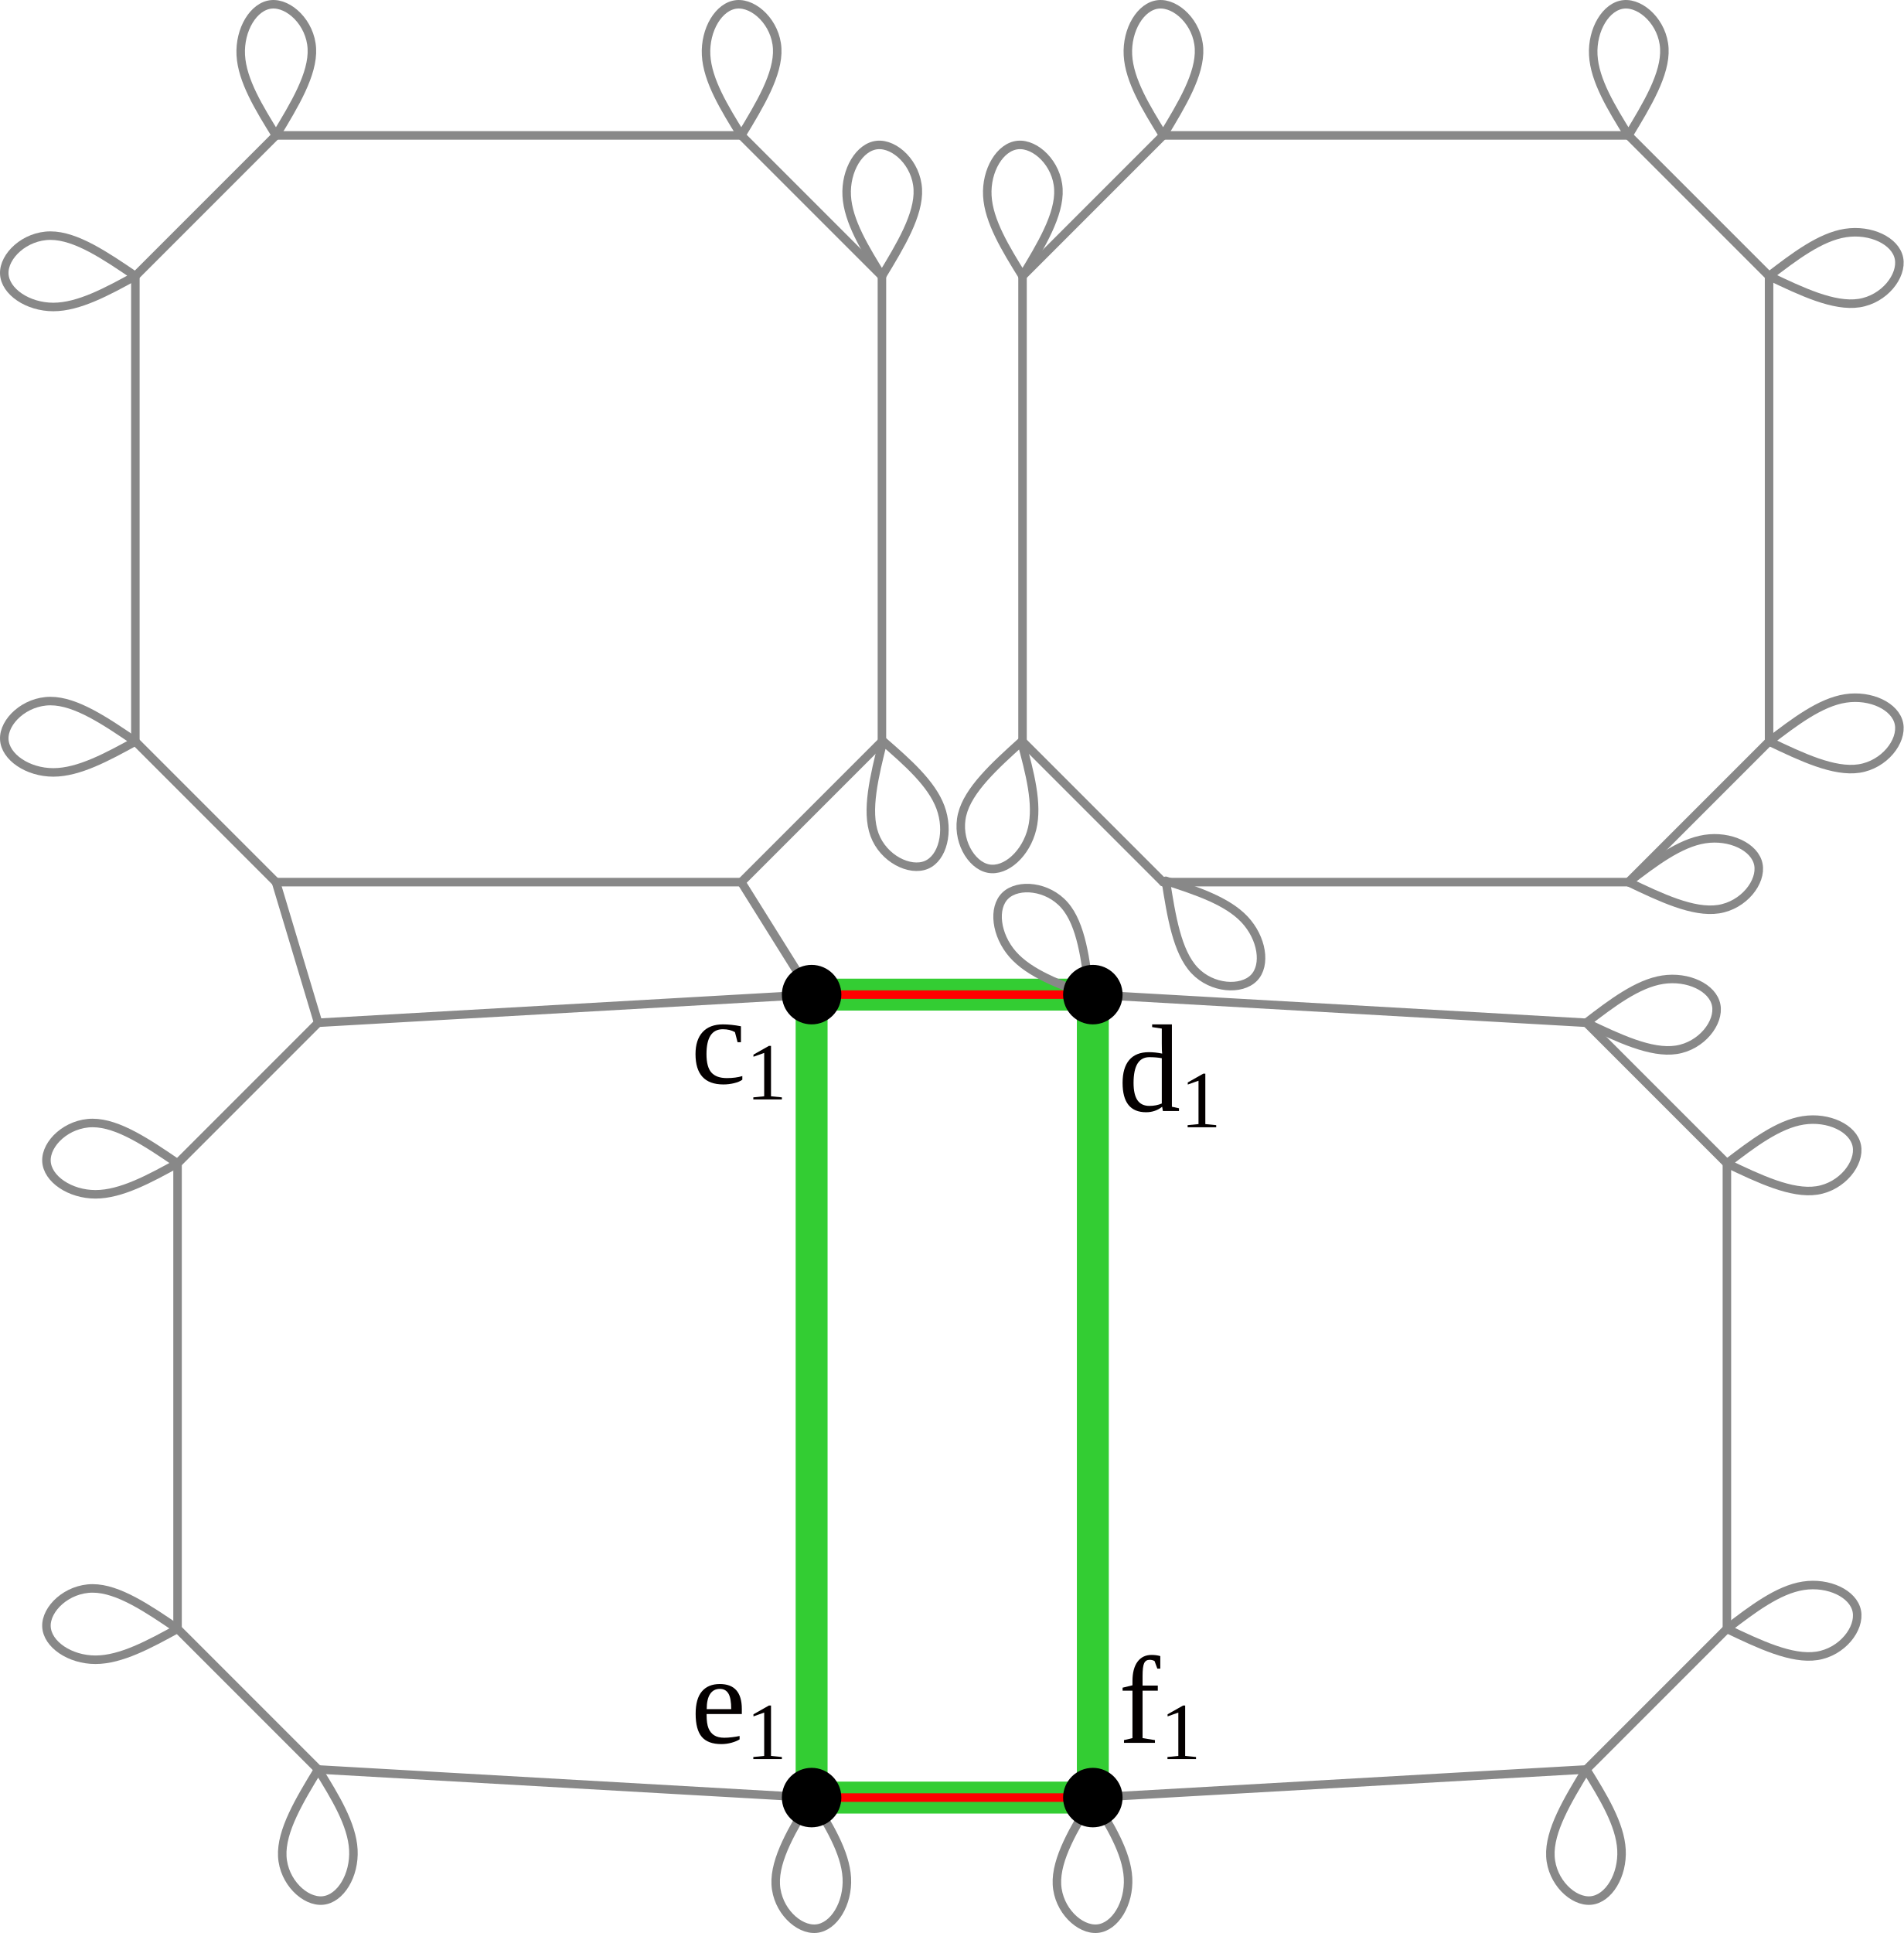
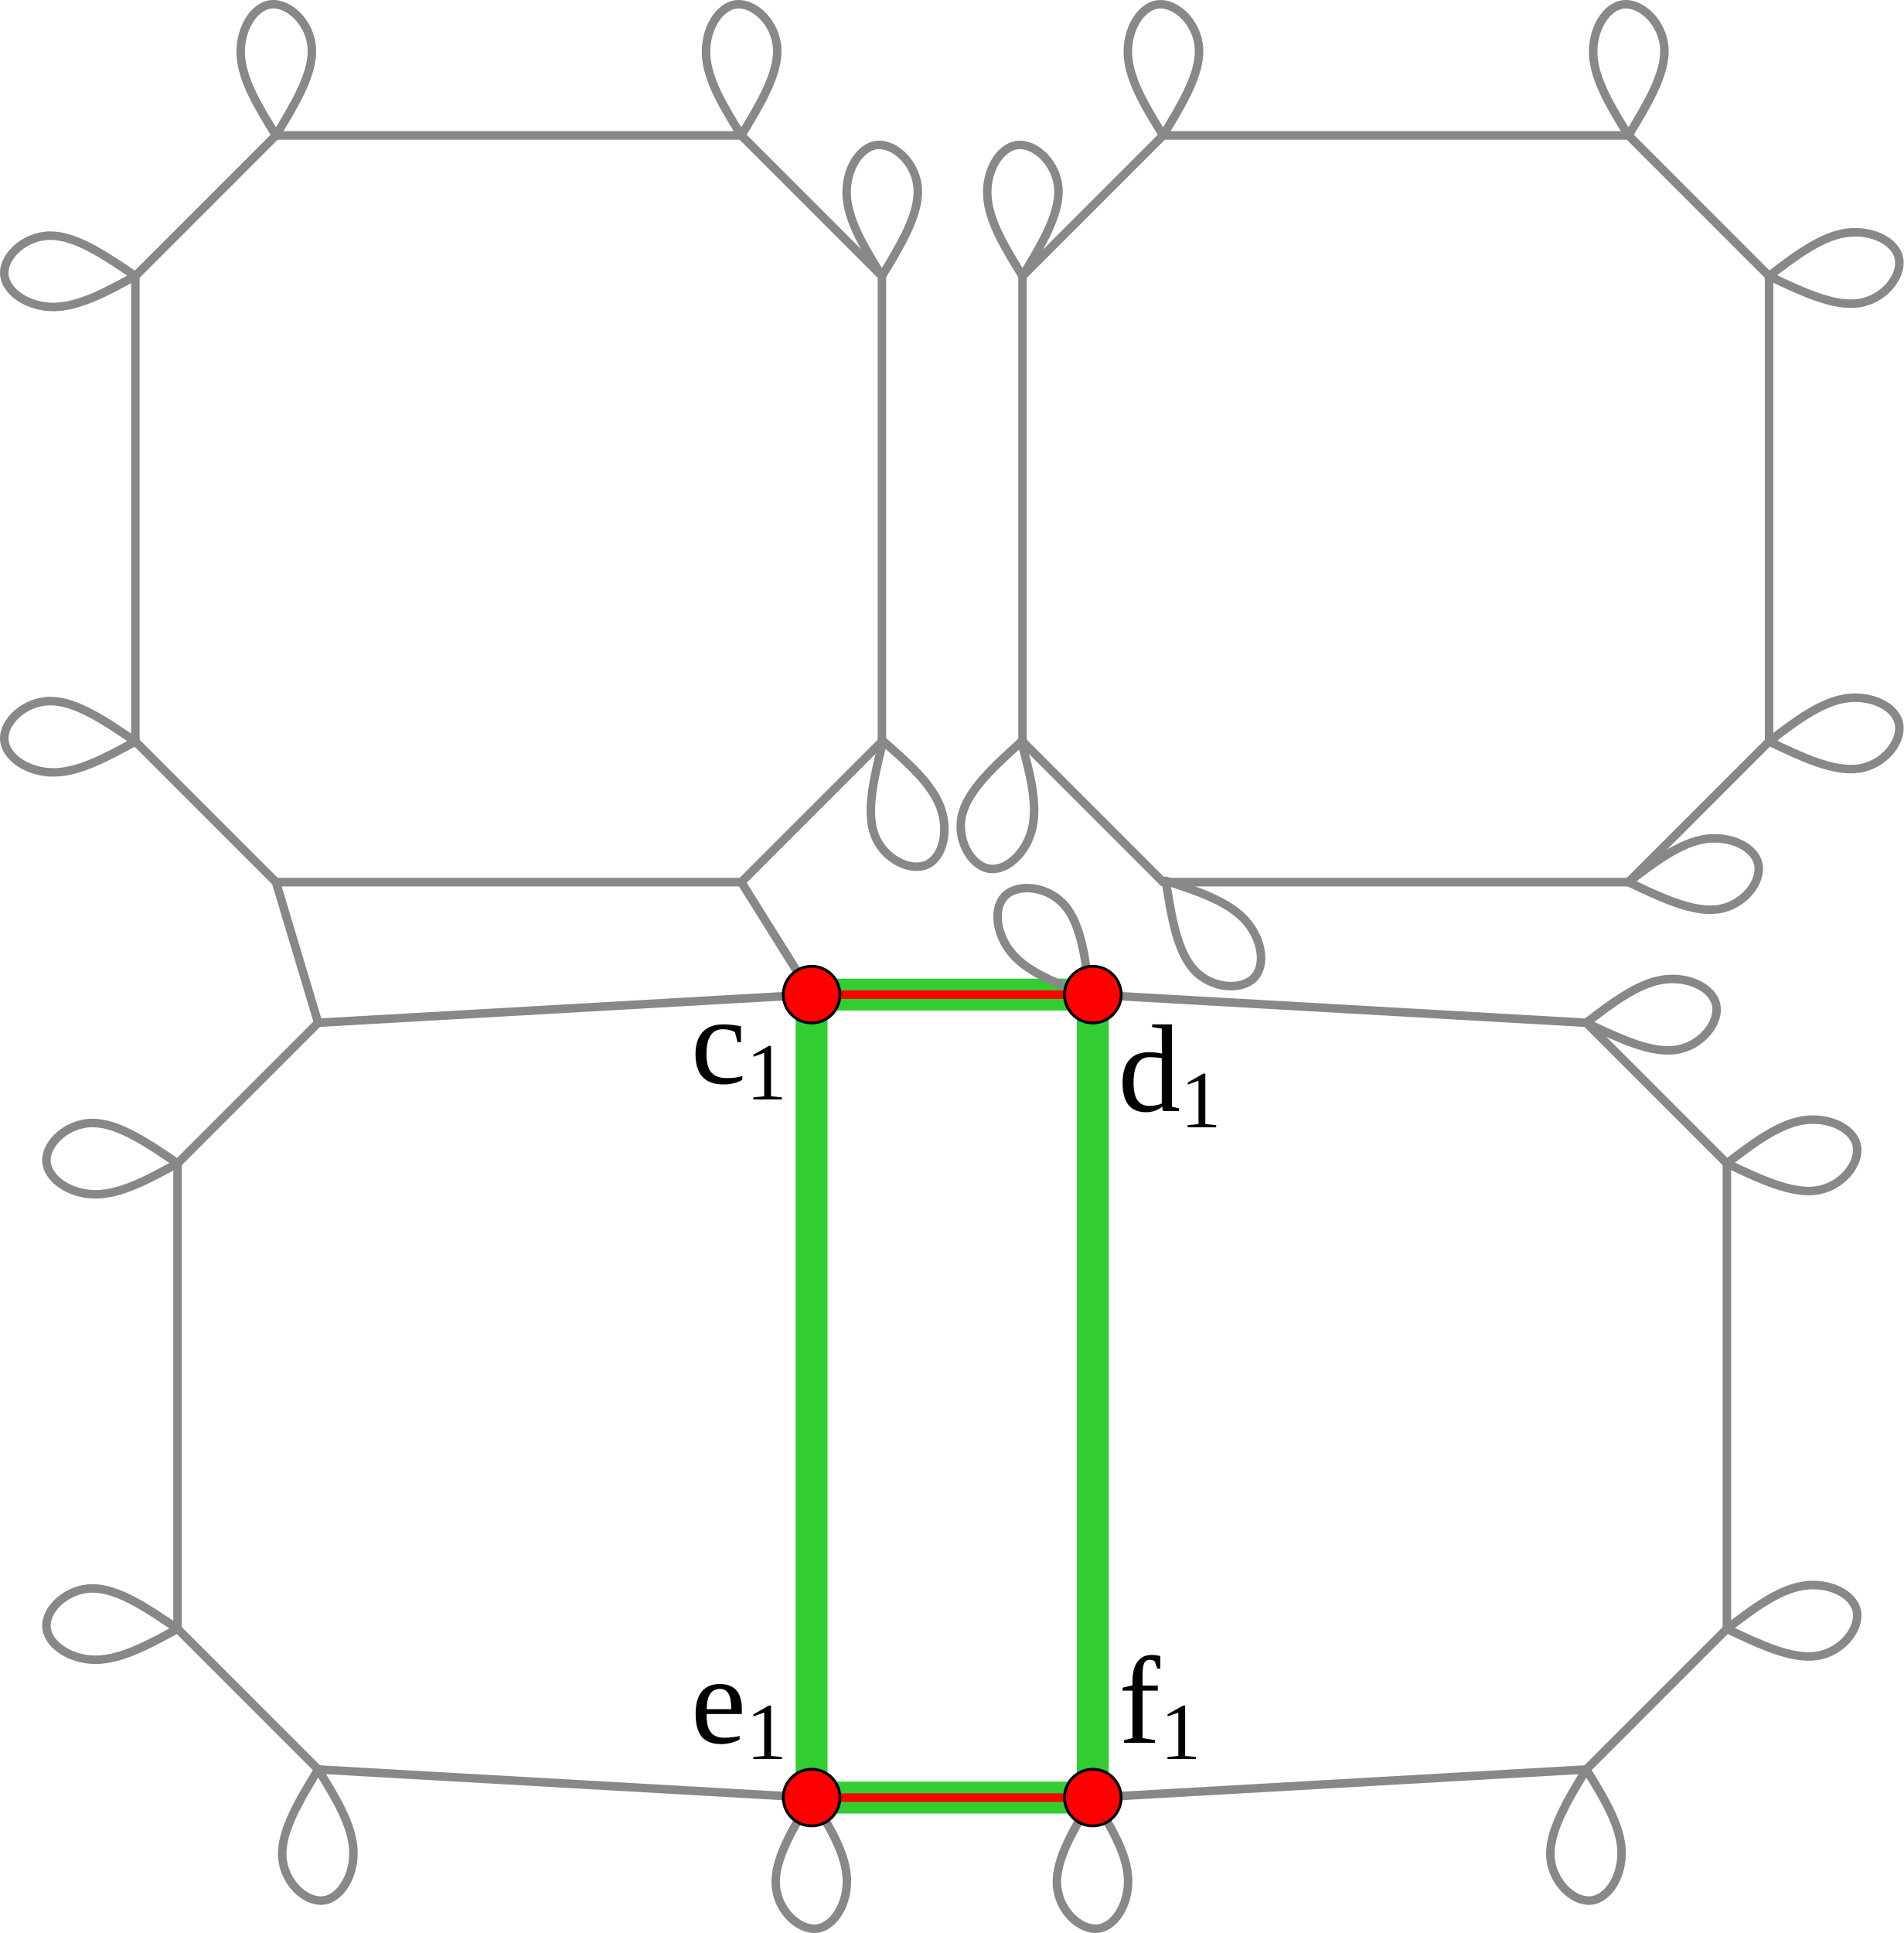
<svg xmlns="http://www.w3.org/2000/svg" width="894.54" height="908.131" version="1.1" id="svg50048">
  <defs id="defs50052">
    </defs>
  <style id="style">
		.arc0 {
			fill:none;
			fill-rule:evenodd;
			stroke:black;
			stroke-width:4;
			stroke-linecap:round;
			stroke-linejoin:round;
			stroke-opacity:1;
		}
		.arc1 {
			fill:none;
			fill-rule:evenodd;
			stroke:red;
			stroke-width:4;
			stroke-linecap:round;
			stroke-linejoin:round;
			stroke-opacity:1;
		}
		.arc2 {
			fill:none;
			fill-rule:evenodd;
			stroke:blue;
			stroke-width:4;
			stroke-linecap:round;
			stroke-linejoin:round;
			stroke-opacity:1;
		}
		.arc3 {
			fill:none;
			fill-rule:evenodd;
			stroke:green;
			stroke-width:4;
			stroke-linecap:round;
			stroke-linejoin:round;
			stroke-opacity:1;
		}
		.topological-dart {
			fill:#000000;
			stroke:#000000;
			stroke-width:0;
			stroke-linecap:round;
			stroke-linejoin:round;
			stroke-dasharray:none;
			paint-order:markers fill stroke;
		}
	</style>
  <path style="fill:none;stroke:#00c000;stroke-width:15;stroke-linecap:round;stroke-linejoin:round;stroke-opacity:0.8;stop-color:#000000" d="M 381.377,467.28 H 513.522 V 844.514 H 381.377 Z" id="path50738" />
  <line class="arc1" id="link0_@1_1" x1="83.431" y1="765.227" x2="149.503" y2="831.299" style="stroke:#888888;stroke-opacity:1" />
  <line class="arc0" id="link0_@0_7" x1="83.431" y1="765.227" x2="83.431" y2="546.567" style="stroke:#888888;stroke-opacity:1" />
  <line class="arc0" id="link1_@0_2" x1="149.503" y1="831.299" x2="381.377" y2="844.514" style="stroke:#888888;stroke-opacity:1" />
  <line class="arc1" id="link2_@1_13" x1="381.377" y1="844.514" x2="513.522" y2="844.514" style="stroke:#ff0000;stroke-opacity:1" />
  <path style="fill:none;fill-opacity:1;stroke:#888888;stroke-width:4;stroke-linecap:round;stroke-linejoin:bevel;stroke-dasharray:none;stroke-dashoffset:0;stroke-opacity:1;stop-color:#000000" d="m 381.377,844.514 c -8.751,14.436 -17.502,28.872 -16.858,40.852 0.644,11.98 10.683,21.502 19.034,20.719 8.351,-0.783 15.011,-11.87 14.366,-23.85 -0.645,-11.979 -8.594,-24.851 -16.542,-37.721" id="path11686-7-4-7-9-2-4-9-89-6-2" />
-   <circle id="dart2" cx="381.377" cy="844.514" r="13.31" stroke="#000000" fill="#000000" style="stroke-width:1.331" />
+   <circle id="dart2" cx="381.377" cy="844.514" r="13.31" stroke="#000000" fill="#000000" style="stroke-width:1.331;fill:#ff0000;fill-opacity:1" />
  <line class="arc1" id="link5_@1_9" x1="381.377" y1="467.28" x2="513.522" y2="467.28" style="stroke:#ff0000;stroke-opacity:1" />
  <line class="arc2" id="link5_@2_20" x1="381.377" y1="467.28" x2="348.341" y2="414.423" style="stroke:#888888;stroke-opacity:1" />
  <line class="arc0" id="link5_@0_6" x1="381.377" y1="467.28" x2="149.503" y2="480.495" style="stroke:#888888;stroke-opacity:1" />
-   <circle id="dart5" cx="381.377" cy="467.28" r="13.31" stroke="#000000" fill="#000000" style="stroke-width:1.331" />
+   <circle id="dart5" cx="381.377" cy="467.28" r="13.31" stroke="#000000" fill="#000000" style="stroke-width:1.331;fill:#ff0000;fill-opacity:1" />
  <line class="arc1" id="link6_@1_7" x1="149.503" y1="480.495" x2="83.431" y2="546.567" style="stroke:#888888;stroke-opacity:1" />
  <line class="arc2" id="link6_@2_16" x1="149.503" y1="480.495" x2="129.681" y2="414.423" style="stroke:#888888;stroke-opacity:1" />
  <path style="fill:none;fill-opacity:1;stroke:#888888;stroke-width:4;stroke-linecap:round;stroke-linejoin:bevel;stroke-dasharray:none;stroke-dashoffset:0;stroke-opacity:1;stop-color:#000000" d="m 547.802,413.808 c 2.641,16.673 5.282,33.347 13.509,42.078 8.228,8.731 22.042,9.519 27.912,3.528 5.87,-5.991 3.796,-18.757 -4.432,-27.487 -8.228,-8.73 -22.609,-13.425 -36.989,-18.119" id="path11686-7-4-7-9-2-4-9-89-6-6-6" />
  <line class="arc0" id="link9_@0_10" x1="513.522" y1="467.28" x2="745.396" y2="480.495" style="stroke:#888888;stroke-opacity:1" />
  <path style="fill:none;fill-opacity:1;stroke:#888888;stroke-width:4;stroke-linecap:round;stroke-linejoin:bevel;stroke-dasharray:none;stroke-dashoffset:0;stroke-opacity:1;stop-color:#000000" d="m 512.192,467.798 c -2.033,-16.758 -4.066,-33.517 -11.971,-42.542 -7.905,-9.025 -21.682,-10.314 -27.766,-4.54 -6.084,5.773 -4.475,18.607 3.43,27.63 7.906,9.024 22.106,14.238 36.306,19.452" id="path11686-7-4-7-9-2-4-9-2-4-3" />
-   <circle id="dart9" cx="513.522" cy="467.28" r="13.31" stroke="#000000" fill="#000000" style="stroke-width:1.331" />
+   <circle id="dart9" cx="513.522" cy="467.28" r="13.31" stroke="#000000" fill="#000000" style="stroke-width:1.331;fill:#ff0000;fill-opacity:1" />
  <line class="arc1" id="link10_@1_11" x1="745.396" y1="480.495" x2="811.468" y2="546.567" style="stroke:#888888;stroke-opacity:1" />
  <line class="arc0" id="link11_@0_15" x1="811.468" y1="546.567" x2="811.468" y2="765.227" style="stroke:#888888;stroke-opacity:1" />
  <path style="fill:none;fill-opacity:1;stroke:#888888;stroke-width:4;stroke-linecap:round;stroke-linejoin:bevel;stroke-dasharray:none;stroke-dashoffset:0;stroke-opacity:1;stop-color:#000000" d="m 513.522,844.514 c -8.751,14.436 -17.502,28.872 -16.858,40.852 0.644,11.98 10.683,21.502 19.034,20.719 8.351,-0.783 15.011,-11.87 14.366,-23.85 -0.645,-11.979 -8.594,-24.851 -16.542,-37.721" id="path11686-7-4-7-9-2-4-9-89-6-6" />
  <line class="arc0" id="link13_@0_14" x1="513.522" y1="844.514" x2="745.396" y2="831.299" style="stroke:#888888;stroke-opacity:1" />
-   <circle id="dart13" cx="513.522" cy="844.514" r="13.31" stroke="#000000" fill="#000000" style="stroke-width:1.331" />
+   <circle id="dart13" cx="513.522" cy="844.514" r="13.31" stroke="#000000" fill="#000000" style="stroke-width:1.331;fill:#ff0000;fill-opacity:1" />
  <line class="arc1" id="link14_@1_15" x1="745.396" y1="831.299" x2="811.468" y2="765.227" style="stroke:#888888;stroke-opacity:1" />
  <line class="arc1" id="link16_@1_17" x1="129.681" y1="414.423" x2="63.609" y2="348.35" style="stroke:#888888;stroke-opacity:1" />
  <line class="arc0" id="link16_@0_20" x1="129.681" y1="414.423" x2="348.341" y2="414.423" style="stroke:#888888;stroke-opacity:1" />
  <line class="arc0" id="link17_@0_18" x1="63.609" y1="348.35" x2="63.609" y2="129.69" style="stroke:#888888;stroke-opacity:1" />
  <line class="arc1" id="link18_@1_19" x1="63.609" y1="129.69" x2="129.681" y2="63.618" style="stroke:#888888;stroke-opacity:1" />
  <line class="arc0" id="link19_@0_23" x1="129.681" y1="63.618" x2="348.341" y2="63.618" style="stroke:#888888;stroke-opacity:1" />
  <line class="arc1" id="link20_@1_21" x1="348.341" y1="414.423" x2="414.414" y2="348.35" style="stroke:#888888;stroke-opacity:1" />
  <line class="arc0" id="link21_@0_22" x1="414.414" y1="348.35" x2="414.414" y2="129.69" style="stroke:#888888;stroke-opacity:1" />
  <line class="arc1" id="link22_@1_23" x1="414.414" y1="129.69" x2="348.341" y2="63.618" style="stroke:#888888;stroke-opacity:1" />
  <line class="arc1" id="link24_@1_25" x1="480.486" y1="348.35" x2="546.558" y2="414.423" style="stroke:#888888;stroke-opacity:1" />
  <line class="arc0" id="link24_@0_28" x1="480.486" y1="348.35" x2="480.486" y2="129.69" style="stroke:#888888;stroke-opacity:1" />
  <line class="arc0" id="link25_@0_26" x1="546.558" y1="414.423" x2="765.218" y2="414.423" style="stroke:#888888;stroke-opacity:1" />
  <line class="arc1" id="link26_@1_27" x1="765.218" y1="414.423" x2="831.29" y2="348.35" style="stroke:#888888;stroke-opacity:1" />
  <line class="arc0" id="link27_@0_31" x1="831.29" y1="348.35" x2="831.29" y2="129.69" style="stroke:#888888;stroke-opacity:1" />
  <line class="arc1" id="link28_@1_29" x1="480.486" y1="129.69" x2="546.558" y2="63.618" style="stroke:#888888;stroke-opacity:1" />
  <line class="arc0" id="link29_@0_30" x1="546.558" y1="63.618" x2="765.218" y2="63.618" style="stroke:#888888;stroke-opacity:1" />
  <line class="arc1" id="link30_@1_31" x1="765.218" y1="63.618" x2="831.29" y2="129.69" style="stroke:#888888;stroke-opacity:1" />
  <path style="fill:none;fill-opacity:1;stroke:#888888;stroke-width:4;stroke-linecap:round;stroke-linejoin:bevel;stroke-dasharray:none;stroke-dashoffset:0;stroke-opacity:1;stop-color:#000000" d="m 831.29,129.69 c 15.236,7.268 30.473,14.536 42.329,12.701 11.856,-1.835 20.33,-12.774 18.718,-21.005 -1.612,-8.231 -13.308,-13.753 -25.163,-11.917 -11.855,1.836 -23.87,11.028 -35.884,20.22" id="path11686-7-4-7-9-2-4" />
  <path style="fill:none;fill-opacity:1;stroke:#888888;stroke-width:4;stroke-linecap:round;stroke-linejoin:bevel;stroke-dasharray:none;stroke-dashoffset:0;stroke-opacity:1;stop-color:#000000" d="M 765.218,63.618 C 773.969,49.182 782.72,34.745 782.076,22.766 781.433,10.786 771.393,1.264 763.042,2.047 c -8.351,0.783 -15.011,11.87 -14.366,23.85 0.645,11.979 8.594,24.851 16.542,37.721" id="path11686-7-4-7-9-2-4-9" />
  <path style="fill:none;fill-opacity:1;stroke:#888888;stroke-width:4;stroke-linecap:round;stroke-linejoin:bevel;stroke-dasharray:none;stroke-dashoffset:0;stroke-opacity:1;stop-color:#000000" d="m 745.396,831.299 c -8.751,14.436 -17.502,28.872 -16.858,40.852 0.644,11.98 10.683,21.502 19.034,20.719 8.351,-0.783 15.011,-11.87 14.366,-23.85 -0.645,-11.979 -8.594,-24.851 -16.542,-37.721" id="path11686-7-4-7-9-2-4-9-89-6" />
  <path style="fill:none;fill-opacity:1;stroke:#888888;stroke-width:4;stroke-linecap:round;stroke-linejoin:bevel;stroke-dasharray:none;stroke-dashoffset:0;stroke-opacity:1;stop-color:#000000" d="m 63.609,129.69 c -13.955,-9.499 -27.91,-18.998 -39.907,-18.987 -11.997,0.012 -22.035,9.536 -21.693,17.916 0.342,8.38 11.063,15.616 23.06,15.603 11.997,-0.013 25.269,-7.272 38.54,-14.532" id="path84533-9-9" />
  <path style="fill:none;fill-opacity:1;stroke:#888888;stroke-width:4;stroke-linecap:round;stroke-linejoin:bevel;stroke-dasharray:none;stroke-dashoffset:0;stroke-opacity:1;stop-color:#000000" d="m 831.29,348.35 c 15.236,7.268 30.473,14.536 42.329,12.701 11.856,-1.835 20.33,-12.774 18.718,-21.005 -1.612,-8.231 -13.308,-13.753 -25.163,-11.917 -11.855,1.836 -23.87,11.028 -35.884,20.22" id="path11686-7-4-7-9-2-4-92" />
  <path style="fill:none;fill-opacity:1;stroke:#888888;stroke-width:4;stroke-linecap:round;stroke-linejoin:bevel;stroke-dasharray:none;stroke-dashoffset:0;stroke-opacity:1;stop-color:#000000" d="M 546.558,63.618 C 555.308,49.182 564.06,34.745 563.416,22.766 562.772,10.786 552.733,1.264 544.382,2.047 536.032,2.83 529.371,13.917 530.016,25.897 c 0.645,11.979 8.594,24.851 16.542,37.721" id="path11686-7-4-7-9-2-4-9-0" />
  <path style="fill:none;fill-opacity:1;stroke:#888888;stroke-width:4;stroke-linecap:round;stroke-linejoin:bevel;stroke-dasharray:none;stroke-dashoffset:0;stroke-opacity:1;stop-color:#000000" d="m 63.609,348.35 c -13.955,-9.499 -27.91,-18.998 -39.907,-18.987 -11.997,0.012 -22.035,9.536 -21.693,17.916 0.342,8.38 11.063,15.616 23.06,15.603 11.997,-0.013 25.269,-7.272 38.54,-14.532" id="path84533-9-9-8" />
  <path style="fill:none;fill-opacity:1;stroke:#888888;stroke-width:4;stroke-linecap:round;stroke-linejoin:bevel;stroke-dasharray:none;stroke-dashoffset:0;stroke-opacity:1;stop-color:#000000" d="m 811.468,546.567 c 15.236,7.268 30.473,14.536 42.329,12.701 11.856,-1.835 20.33,-12.774 18.718,-21.005 -1.612,-8.231 -13.308,-13.753 -25.163,-11.917 -11.855,1.836 -23.87,11.028 -35.884,20.22" id="path11686-7-4-7-9-2-4-7" />
  <path style="fill:none;fill-opacity:1;stroke:#888888;stroke-width:4;stroke-linecap:round;stroke-linejoin:bevel;stroke-dasharray:none;stroke-dashoffset:0;stroke-opacity:1;stop-color:#000000" d="m 348.341,63.618 c 8.751,-14.436 17.502,-28.872 16.858,-40.852 -0.644,-11.98 -10.683,-21.502 -19.034,-20.719 -8.351,0.783 -15.011,11.87 -14.366,23.85 0.645,11.979 8.594,24.851 16.542,37.721" id="path11686-7-4-7-9-2-4-9-2" />
  <path style="fill:none;fill-opacity:1;stroke:#888888;stroke-width:4;stroke-linecap:round;stroke-linejoin:bevel;stroke-dasharray:none;stroke-dashoffset:0;stroke-opacity:1;stop-color:#000000" d="m 83.431,546.567 c -13.955,-9.499 -27.91,-18.998 -39.907,-18.987 -11.997,0.012 -22.035,9.536 -21.693,17.916 0.342,8.38 11.063,15.616 23.06,15.603 11.997,-0.013 25.269,-7.272 38.54,-14.532" id="path84533-9-9-6" />
  <path style="fill:none;fill-opacity:1;stroke:#888888;stroke-width:4;stroke-linecap:round;stroke-linejoin:bevel;stroke-dasharray:none;stroke-dashoffset:0;stroke-opacity:1;stop-color:#000000" d="m 811.468,765.227 c 15.236,7.268 30.473,14.536 42.329,12.701 11.856,-1.835 20.33,-12.774 18.718,-21.005 -1.612,-8.231 -13.308,-13.753 -25.163,-11.917 -11.855,1.836 -23.87,11.028 -35.884,20.22" id="path11686-7-4-7-9-2-4-5" />
  <path style="fill:none;fill-opacity:1;stroke:#888888;stroke-width:4;stroke-linecap:round;stroke-linejoin:bevel;stroke-dasharray:none;stroke-dashoffset:0;stroke-opacity:1;stop-color:#000000" d="m 129.681,63.618 c 8.751,-14.436 17.502,-28.872 16.858,-40.852 -0.644,-11.98 -10.683,-21.502 -19.034,-20.719 -8.351,0.783 -15.011,11.87 -14.366,23.85 0.645,11.979 8.594,24.851 16.542,37.721" id="path11686-7-4-7-9-2-4-9-9" />
  <path style="fill:none;fill-opacity:1;stroke:#888888;stroke-width:4;stroke-linecap:round;stroke-linejoin:bevel;stroke-dasharray:none;stroke-dashoffset:0;stroke-opacity:1;stop-color:#000000" d="m 149.503,831.299 c -8.751,14.436 -17.502,28.872 -16.858,40.852 0.644,11.98 10.683,21.502 19.034,20.719 8.351,-0.783 15.011,-11.87 14.366,-23.85 -0.645,-11.979 -8.594,-24.851 -16.542,-37.721" id="path11686-7-4-7-9-2-4-9-89-6-4" />
  <path style="fill:none;fill-opacity:1;stroke:#888888;stroke-width:4;stroke-linecap:round;stroke-linejoin:bevel;stroke-dasharray:none;stroke-dashoffset:0;stroke-opacity:1;stop-color:#000000" d="m 83.431,765.227 c -13.955,-9.499 -27.91,-18.998 -39.907,-18.987 -11.997,0.012 -22.035,9.536 -21.693,17.916 0.342,8.38 11.063,15.616 23.06,15.603 11.997,-0.013 25.269,-7.272 38.54,-14.532" id="path84533-9-9-9" />
  <path style="fill:none;fill-opacity:1;stroke:#888888;stroke-width:4;stroke-linecap:round;stroke-linejoin:bevel;stroke-dasharray:none;stroke-dashoffset:0;stroke-opacity:1;stop-color:#000000" d="m 765.218,414.423 c 15.236,7.268 30.473,14.536 42.329,12.701 11.856,-1.835 20.33,-12.774 18.718,-21.005 -1.612,-8.231 -13.308,-13.753 -25.163,-11.917 -11.855,1.836 -23.87,11.028 -35.884,20.22" id="path11686-7-4-7-9-2-4-92-5" />
  <path style="fill:none;fill-opacity:1;stroke:#888888;stroke-width:4;stroke-linecap:round;stroke-linejoin:bevel;stroke-dasharray:none;stroke-dashoffset:0;stroke-opacity:1;stop-color:#000000" d="m 745.396,480.495 c 15.236,7.268 30.473,14.536 42.33,12.701 11.856,-1.835 20.33,-12.774 18.718,-21.005 -1.612,-8.231 -13.308,-13.753 -25.163,-11.917 -11.855,1.836 -23.87,11.028 -35.884,20.22" id="path11686-7-4-7-9-2-4-92-1" />
  <path style="fill:none;fill-opacity:1;stroke:#888888;stroke-width:4;stroke-linecap:round;stroke-linejoin:bevel;stroke-dasharray:none;stroke-dashoffset:0;stroke-opacity:1;stop-color:#000000" d="m 479.949,348.442 c -12.519,11.324 -25.038,22.65 -27.853,34.312 -2.815,11.662 4.077,23.661 12.302,25.302 8.225,1.641 17.782,-7.074 20.595,-18.736 2.813,-11.662 -1.116,-26.271 -5.045,-40.879" id="path11686-7-4-7-9-2-4-9-89-6-6-9" />
  <path style="fill:none;fill-opacity:1;stroke:#888888;stroke-width:4;stroke-linecap:round;stroke-linejoin:bevel;stroke-dasharray:none;stroke-dashoffset:0;stroke-opacity:1;stop-color:#000000" d="m 414.952,348.178 c -4.083,16.38 -8.166,32.76 -4.004,44.012 4.163,11.252 16.572,17.374 24.316,14.153 7.744,-3.221 10.822,-15.783 6.659,-27.034 -4.164,-11.251 -15.567,-21.191 -26.971,-31.13" id="path11686-7-4-7-9-2-4-9-89-6-6-8" />
  <path style="fill:none;fill-opacity:1;stroke:#888888;stroke-width:4;stroke-linecap:round;stroke-linejoin:bevel;stroke-dasharray:none;stroke-dashoffset:0;stroke-opacity:1;stop-color:#000000" d="m 414.414,129.69 c 8.751,-14.436 17.502,-28.872 16.858,-40.852 -0.644,-11.98 -10.683,-21.502 -19.034,-20.719 -8.351,0.783 -15.011,11.87 -14.366,23.85 0.645,11.979 8.594,24.851 16.542,37.721" id="path11686-7-4-7-9-2-4-9-2-4" />
  <path style="fill:none;fill-opacity:1;stroke:#888888;stroke-width:4;stroke-linecap:round;stroke-linejoin:bevel;stroke-dasharray:none;stroke-dashoffset:0;stroke-opacity:1;stop-color:#000000" d="m 480.486,129.69 c 8.751,-14.436 17.502,-28.872 16.858,-40.852 -0.644,-11.98 -10.683,-21.502 -19.034,-20.719 -8.351,0.783 -15.011,11.87 -14.366,23.85 0.645,11.979 8.594,24.851 16.542,37.721" id="path11686-7-4-7-9-2-4-9-0-9" />
  <text xml:space="preserve" style="font-size:58.667px;font-family:'Liberation Serif';-inkscape-font-specification:'Liberation Serif, Normal';fill:#040000;fill-opacity:1;stroke:none;stroke-width:15;stroke-linecap:round;stroke-linejoin:round;stroke-opacity:0.8;stop-color:#000000" x="324.586" y="508.899" id="text46863-4">
    <tspan id="tspan46861-44" x="324.586" y="508.899">c<tspan style="font-size:65%;baseline-shift:sub" id="tspan47280">1</tspan>
    </tspan>
  </text>
  <text xml:space="preserve" style="font-size:58.667px;font-family:'Liberation Serif';-inkscape-font-specification:'Liberation Serif, Normal';fill:#040000;fill-opacity:1;stroke:none;stroke-width:15;stroke-linecap:round;stroke-linejoin:round;stroke-opacity:0.8;stop-color:#000000" x="324.586" y="818.805" id="text46863-7">
    <tspan id="tspan46861-6" x="324.586" y="818.805">e<tspan style="font-size:65%;baseline-shift:sub" id="tspan47286">1</tspan>
    </tspan>
  </text>
  <text xml:space="preserve" style="font-size:58.667px;font-family:'Liberation Serif';-inkscape-font-specification:'Liberation Serif, Normal';fill:#040000;fill-opacity:1;stroke:none;stroke-width:15;stroke-linecap:round;stroke-linejoin:round;stroke-opacity:0.8;stop-color:#000000" x="525.693" y="818.805" id="text46863-17">
    <tspan id="tspan46861-59" x="525.693" y="818.805">f<tspan style="font-size:65%;baseline-shift:sub" id="tspan47284">1</tspan>
    </tspan>
  </text>
  <text xml:space="preserve" style="font-size:58.667px;font-family:'Liberation Serif';-inkscape-font-specification:'Liberation Serif, Normal';fill:#040000;fill-opacity:1;stroke:none;stroke-width:15;stroke-linecap:round;stroke-linejoin:round;stroke-opacity:0.8;stop-color:#000000" x="525.377" y="521.961" id="text46863-2">
    <tspan id="tspan46861-1" x="525.377" y="521.961">d<tspan style="font-size:65%;baseline-shift:sub" id="tspan47282">1</tspan>
    </tspan>
  </text>
</svg>
